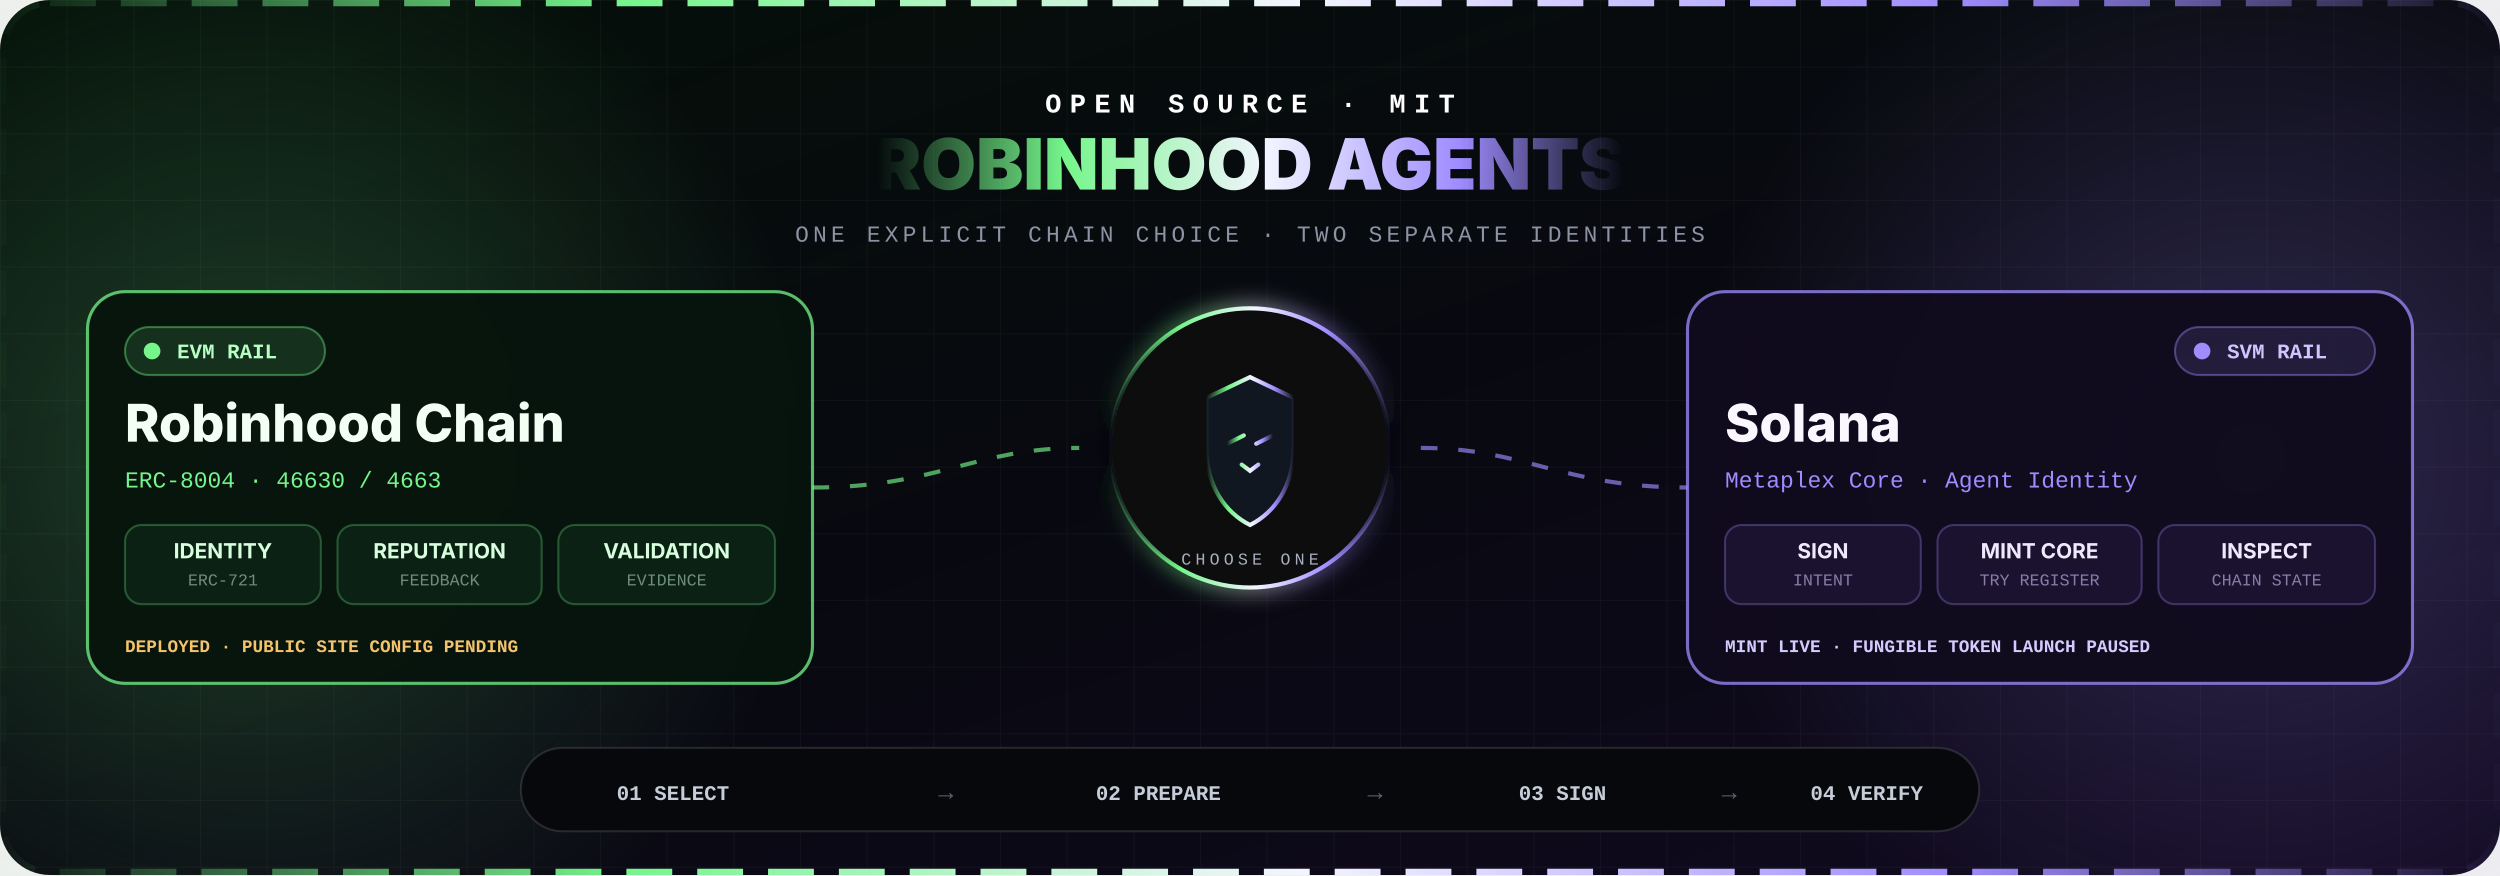
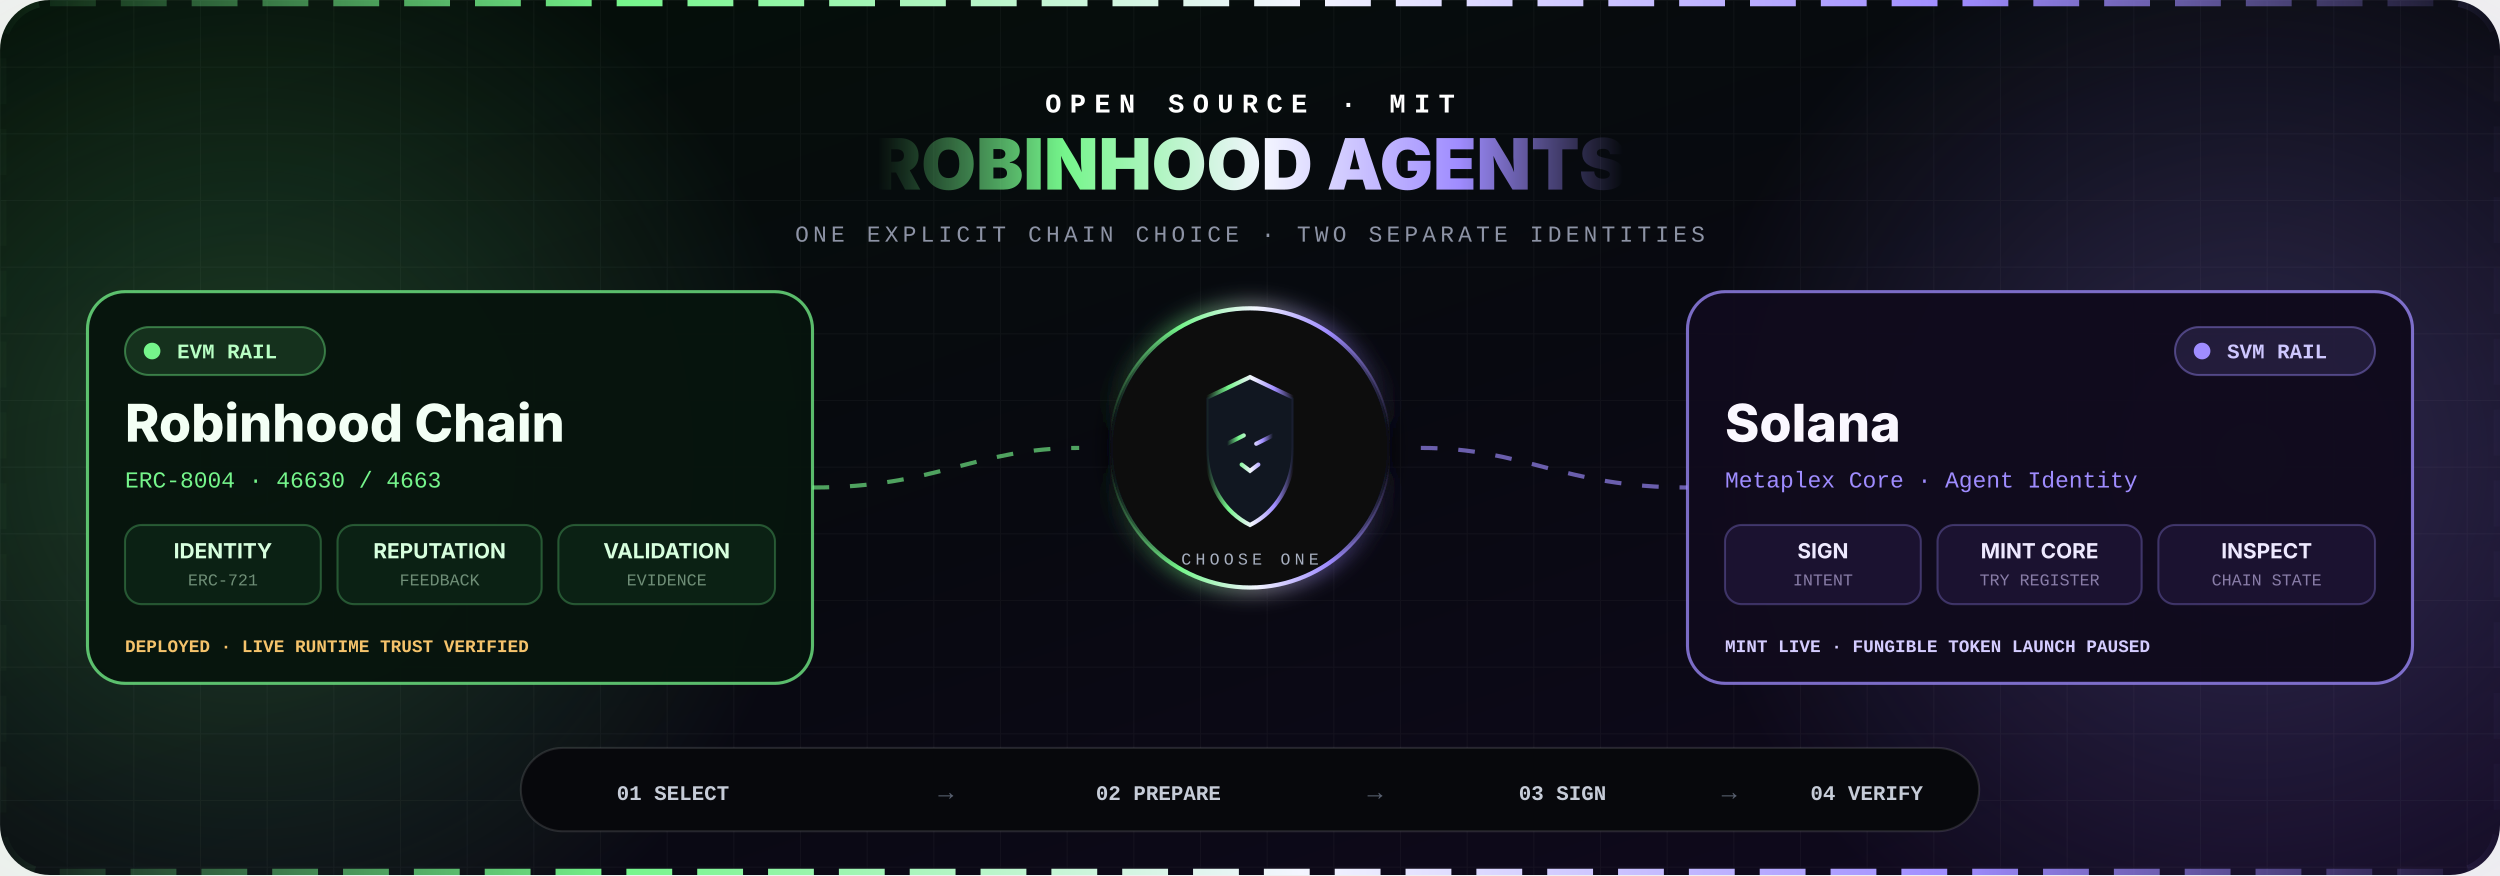
<svg xmlns="http://www.w3.org/2000/svg" viewBox="0 0 1200 420" width="1200" height="420" role="img" aria-labelledby="title description">
  <defs>
    <linearGradient id="bg" x1="0" y1="0" x2="1" y2="1">
      <stop offset="0" stop-color="#041008" />
      <stop offset="0.5" stop-color="#080910" />
      <stop offset="1" stop-color="#110920" />
    </linearGradient>
    <linearGradient id="rail" x1="0" y1="0" x2="1" y2="0">
      <stop offset="0" stop-color="#75f58b" stop-opacity="0" />
      <stop offset="0.25" stop-color="#75f58b" />
      <stop offset="0.52" stop-color="#f3f5ff" />
      <stop offset="0.78" stop-color="#9f8cff" />
      <stop offset="1" stop-color="#9f8cff" stop-opacity="0" />
    </linearGradient>
    <radialGradient id="greenGlow">
      <stop offset="0" stop-color="#75f58b" stop-opacity="0.22" />
      <stop offset="1" stop-color="#75f58b" stop-opacity="0" />
    </radialGradient>
    <radialGradient id="violetGlow">
      <stop offset="0" stop-color="#9f8cff" stop-opacity="0.24" />
      <stop offset="1" stop-color="#9f8cff" stop-opacity="0" />
    </radialGradient>
    <pattern id="grid" width="32" height="32" patternUnits="userSpaceOnUse">
      <path d="M32 0H0V32" fill="none" stroke="#fff" stroke-opacity="0.035" />
    </pattern>
    <filter id="glow" x="-70%" y="-70%" width="240%" height="240%">
      <feGaussianBlur stdDeviation="5" result="blur" />
      <feMerge>
        <feMergeNode in="blur" />
        <feMergeNode in="SourceGraphic" />
      </feMerge>
    </filter>
    <style>
      .sans { font-family: Inter, ui-sans-serif, system-ui, -apple-system, BlinkMacSystemFont, "Segoe UI", sans-serif; }
      .mono { font-family: "SFMono-Regular", Consolas, "Liberation Mono", monospace; }
      .route { stroke-dasharray: 8 10; animation: route 2.5s linear infinite; }
      .pulse { animation: pulse 2.6s ease-in-out infinite; transform-box: fill-box; transform-origin: center; }
      .blink { animation: blink 1.8s steps(2, end) infinite; }
      @keyframes route { to { stroke-dashoffset: -72; } }
      @keyframes pulse { 0%,100% { opacity: .55; transform: scale(.96); } 50% { opacity: 1; transform: scale(1.04); } }
      @keyframes blink { 50% { opacity: .2; } }
      @media (prefers-reduced-motion: reduce) { .route, .pulse, .blink { animation: none; } }
    </style>
  </defs>
  <rect width="1200" height="420" rx="24" fill="url(#bg)" />
  <rect width="1200" height="420" rx="24" fill="url(#grid)" />
  <circle cx="120" cy="220" r="270" fill="url(#greenGlow)" />
  <circle cx="1080" cy="220" r="270" fill="url(#violetGlow)" />
  <rect x="1.5" y="1.5" width="1197" height="417" rx="22.5" fill="none" stroke="url(#rail)" stroke-width="3" stroke-dasharray="22 12">
    <animate attributeName="stroke-dashoffset" values="0;-136" dur="5s" repeatCount="indefinite" />
  </rect>
  <text x="600" y="54" text-anchor="middle" fill="#fff" class="mono" font-size="13" font-weight="700" letter-spacing="4">OPEN SOURCE · MIT</text>
  <text x="600" y="91" text-anchor="middle" fill="url(#rail)" class="sans" font-size="34" font-weight="900">ROBINHOOD AGENTS</text>
  <text x="600" y="116" text-anchor="middle" fill="#8d93a5" class="mono" font-size="11" letter-spacing="2">ONE EXPLICIT CHAIN CHOICE · TWO SEPARATE IDENTITIES</text>
  <g transform="translate(42 140)">
    <rect width="348" height="188" rx="18" fill="#07140d" fill-opacity=".96" stroke="#75f58b" stroke-opacity=".75" stroke-width="1.5">
      <animate attributeName="stroke-opacity" values=".35;.9;.35" dur="3s" repeatCount="indefinite" />
    </rect>
    <rect x="18" y="17" width="96" height="23" rx="11.5" fill="#75f58b" fill-opacity=".13" stroke="#75f58b" stroke-opacity=".4" />
    <circle cx="31" cy="28.5" r="4" fill="#75f58b" class="blink" />
    <text x="43" y="32" fill="#b8ffc4" class="mono" font-size="10" font-weight="700">EVM RAIL</text>
    <text x="18" y="72" fill="#f3fff5" class="sans" font-size="25" font-weight="800">Robinhood Chain</text>
    <text x="18" y="94" fill="#75f58b" class="mono" font-size="11">ERC-8004 · 46630 / 4663</text>
    <g transform="translate(18 112)">
      <rect width="94" height="38" rx="8" fill="#0b2114" stroke="#75f58b" stroke-opacity=".28" />
      <text x="47" y="16" text-anchor="middle" fill="#d7ffde" class="sans" font-size="10" font-weight="700">IDENTITY</text>
      <text x="47" y="29" text-anchor="middle" fill="#6f8e77" class="mono" font-size="8">ERC-721</text>
      <rect x="102" width="98" height="38" rx="8" fill="#0b2114" stroke="#75f58b" stroke-opacity=".28" />
      <text x="151" y="16" text-anchor="middle" fill="#d7ffde" class="sans" font-size="10" font-weight="700">REPUTATION</text>
      <text x="151" y="29" text-anchor="middle" fill="#6f8e77" class="mono" font-size="8">FEEDBACK</text>
      <rect x="208" width="104" height="38" rx="8" fill="#0b2114" stroke="#75f58b" stroke-opacity=".28" />
      <text x="260" y="16" text-anchor="middle" fill="#d7ffde" class="sans" font-size="10" font-weight="700">VALIDATION</text>
      <text x="260" y="29" text-anchor="middle" fill="#6f8e77" class="mono" font-size="8">EVIDENCE</text>
    </g>
-     <text x="18" y="173" fill="#f5c36b" class="mono" font-size="8.5" font-weight="700">DEPLOYED · PUBLIC SITE CONFIG PENDING</text>
+     <text x="18" y="173" fill="#f5c36b" class="mono" font-size="8.5" font-weight="700">DEPLOYED · LIVE RUNTIME TRUST VERIFIED</text>
  </g>
  <g transform="translate(810 140)">
    <rect width="348" height="188" rx="18" fill="#100b1d" fill-opacity=".96" stroke="#9f8cff" stroke-opacity=".75" stroke-width="1.5">
      <animate attributeName="stroke-opacity" values=".35;.9;.35" dur="3s" begin=".7s" repeatCount="indefinite" />
    </rect>
    <rect x="234" y="17" width="96" height="23" rx="11.5" fill="#9f8cff" fill-opacity=".13" stroke="#9f8cff" stroke-opacity=".4" />
    <circle cx="247" cy="28.5" r="4" fill="#9f8cff" class="blink" />
    <text x="259" y="32" fill="#cec7ff" class="mono" font-size="10" font-weight="700">SVM RAIL</text>
    <text x="18" y="72" fill="#faf7ff" class="sans" font-size="25" font-weight="800">Solana</text>
    <text x="18" y="94" fill="#9f8cff" class="mono" font-size="11">Metaplex Core · Agent Identity</text>
    <g transform="translate(18 112)">
      <rect width="94" height="38" rx="8" fill="#1b1230" stroke="#9f8cff" stroke-opacity=".3" />
      <text x="47" y="16" text-anchor="middle" fill="#eee9ff" class="sans" font-size="10" font-weight="700">SIGN</text>
      <text x="47" y="29" text-anchor="middle" fill="#897da8" class="mono" font-size="8">INTENT</text>
      <rect x="102" width="98" height="38" rx="8" fill="#1b1230" stroke="#9f8cff" stroke-opacity=".3" />
      <text x="151" y="16" text-anchor="middle" fill="#eee9ff" class="sans" font-size="10" font-weight="700">MINT CORE</text>
      <text x="151" y="29" text-anchor="middle" fill="#897da8" class="mono" font-size="8">TRY REGISTER</text>
      <rect x="208" width="104" height="38" rx="8" fill="#1b1230" stroke="#9f8cff" stroke-opacity=".3" />
      <text x="260" y="16" text-anchor="middle" fill="#eee9ff" class="sans" font-size="10" font-weight="700">INSPECT</text>
      <text x="260" y="29" text-anchor="middle" fill="#897da8" class="mono" font-size="8">CHAIN STATE</text>
    </g>
    <text x="18" y="173" fill="#d4ccff" class="mono" font-size="8.5" font-weight="700">MINT LIVE · FUNGIBLE TOKEN LAUNCH PAUSED</text>
  </g>
  <path d="M390 234 C450 234 468 215 518 215" fill="none" stroke="#75f58b" stroke-width="2" stroke-opacity=".65" class="route" />
  <path d="M682 215 C732 215 750 234 810 234" fill="none" stroke="#9f8cff" stroke-width="2" stroke-opacity=".65" class="route" />
  <circle cx="600" cy="215" r="67" fill="#080b11" stroke="url(#rail)" stroke-width="2" filter="url(#glow)" class="pulse" />
  <path d="M579 191L600 181l21 10v24c0 18-9 31-21 37-12-6-21-19-21-37Z" fill="#111721" stroke="url(#rail)" stroke-width="2" />
  <path d="M589 213l8-4M611 209l-8 4M596 223l4 3 4-3" fill="none" stroke="url(#rail)" stroke-width="2" stroke-linecap="round" />
  <text x="600" y="271" text-anchor="middle" fill="#a7afbf" class="mono" font-size="8" letter-spacing="2">CHOOSE ONE</text>
  <g transform="translate(250 359)">
    <rect width="700" height="40" rx="20" fill="#07080c" stroke="#fff" stroke-opacity=".12" />
    <text x="73" y="25" text-anchor="middle" fill="#c6ccd8" class="mono" font-size="10" font-weight="700">01 SELECT</text>
    <text x="204" y="25" text-anchor="middle" fill="#596171" class="mono" font-size="12">→</text>
    <text x="306" y="25" text-anchor="middle" fill="#c6ccd8" class="mono" font-size="10" font-weight="700">02 PREPARE</text>
    <text x="410" y="25" text-anchor="middle" fill="#596171" class="mono" font-size="12">→</text>
    <text x="500" y="25" text-anchor="middle" fill="#c6ccd8" class="mono" font-size="10" font-weight="700">03 SIGN</text>
    <text x="580" y="25" text-anchor="middle" fill="#596171" class="mono" font-size="12">→</text>
    <text x="646" y="25" text-anchor="middle" fill="#c6ccd8" class="mono" font-size="10" font-weight="700">04 VERIFY</text>
  </g>
</svg>
